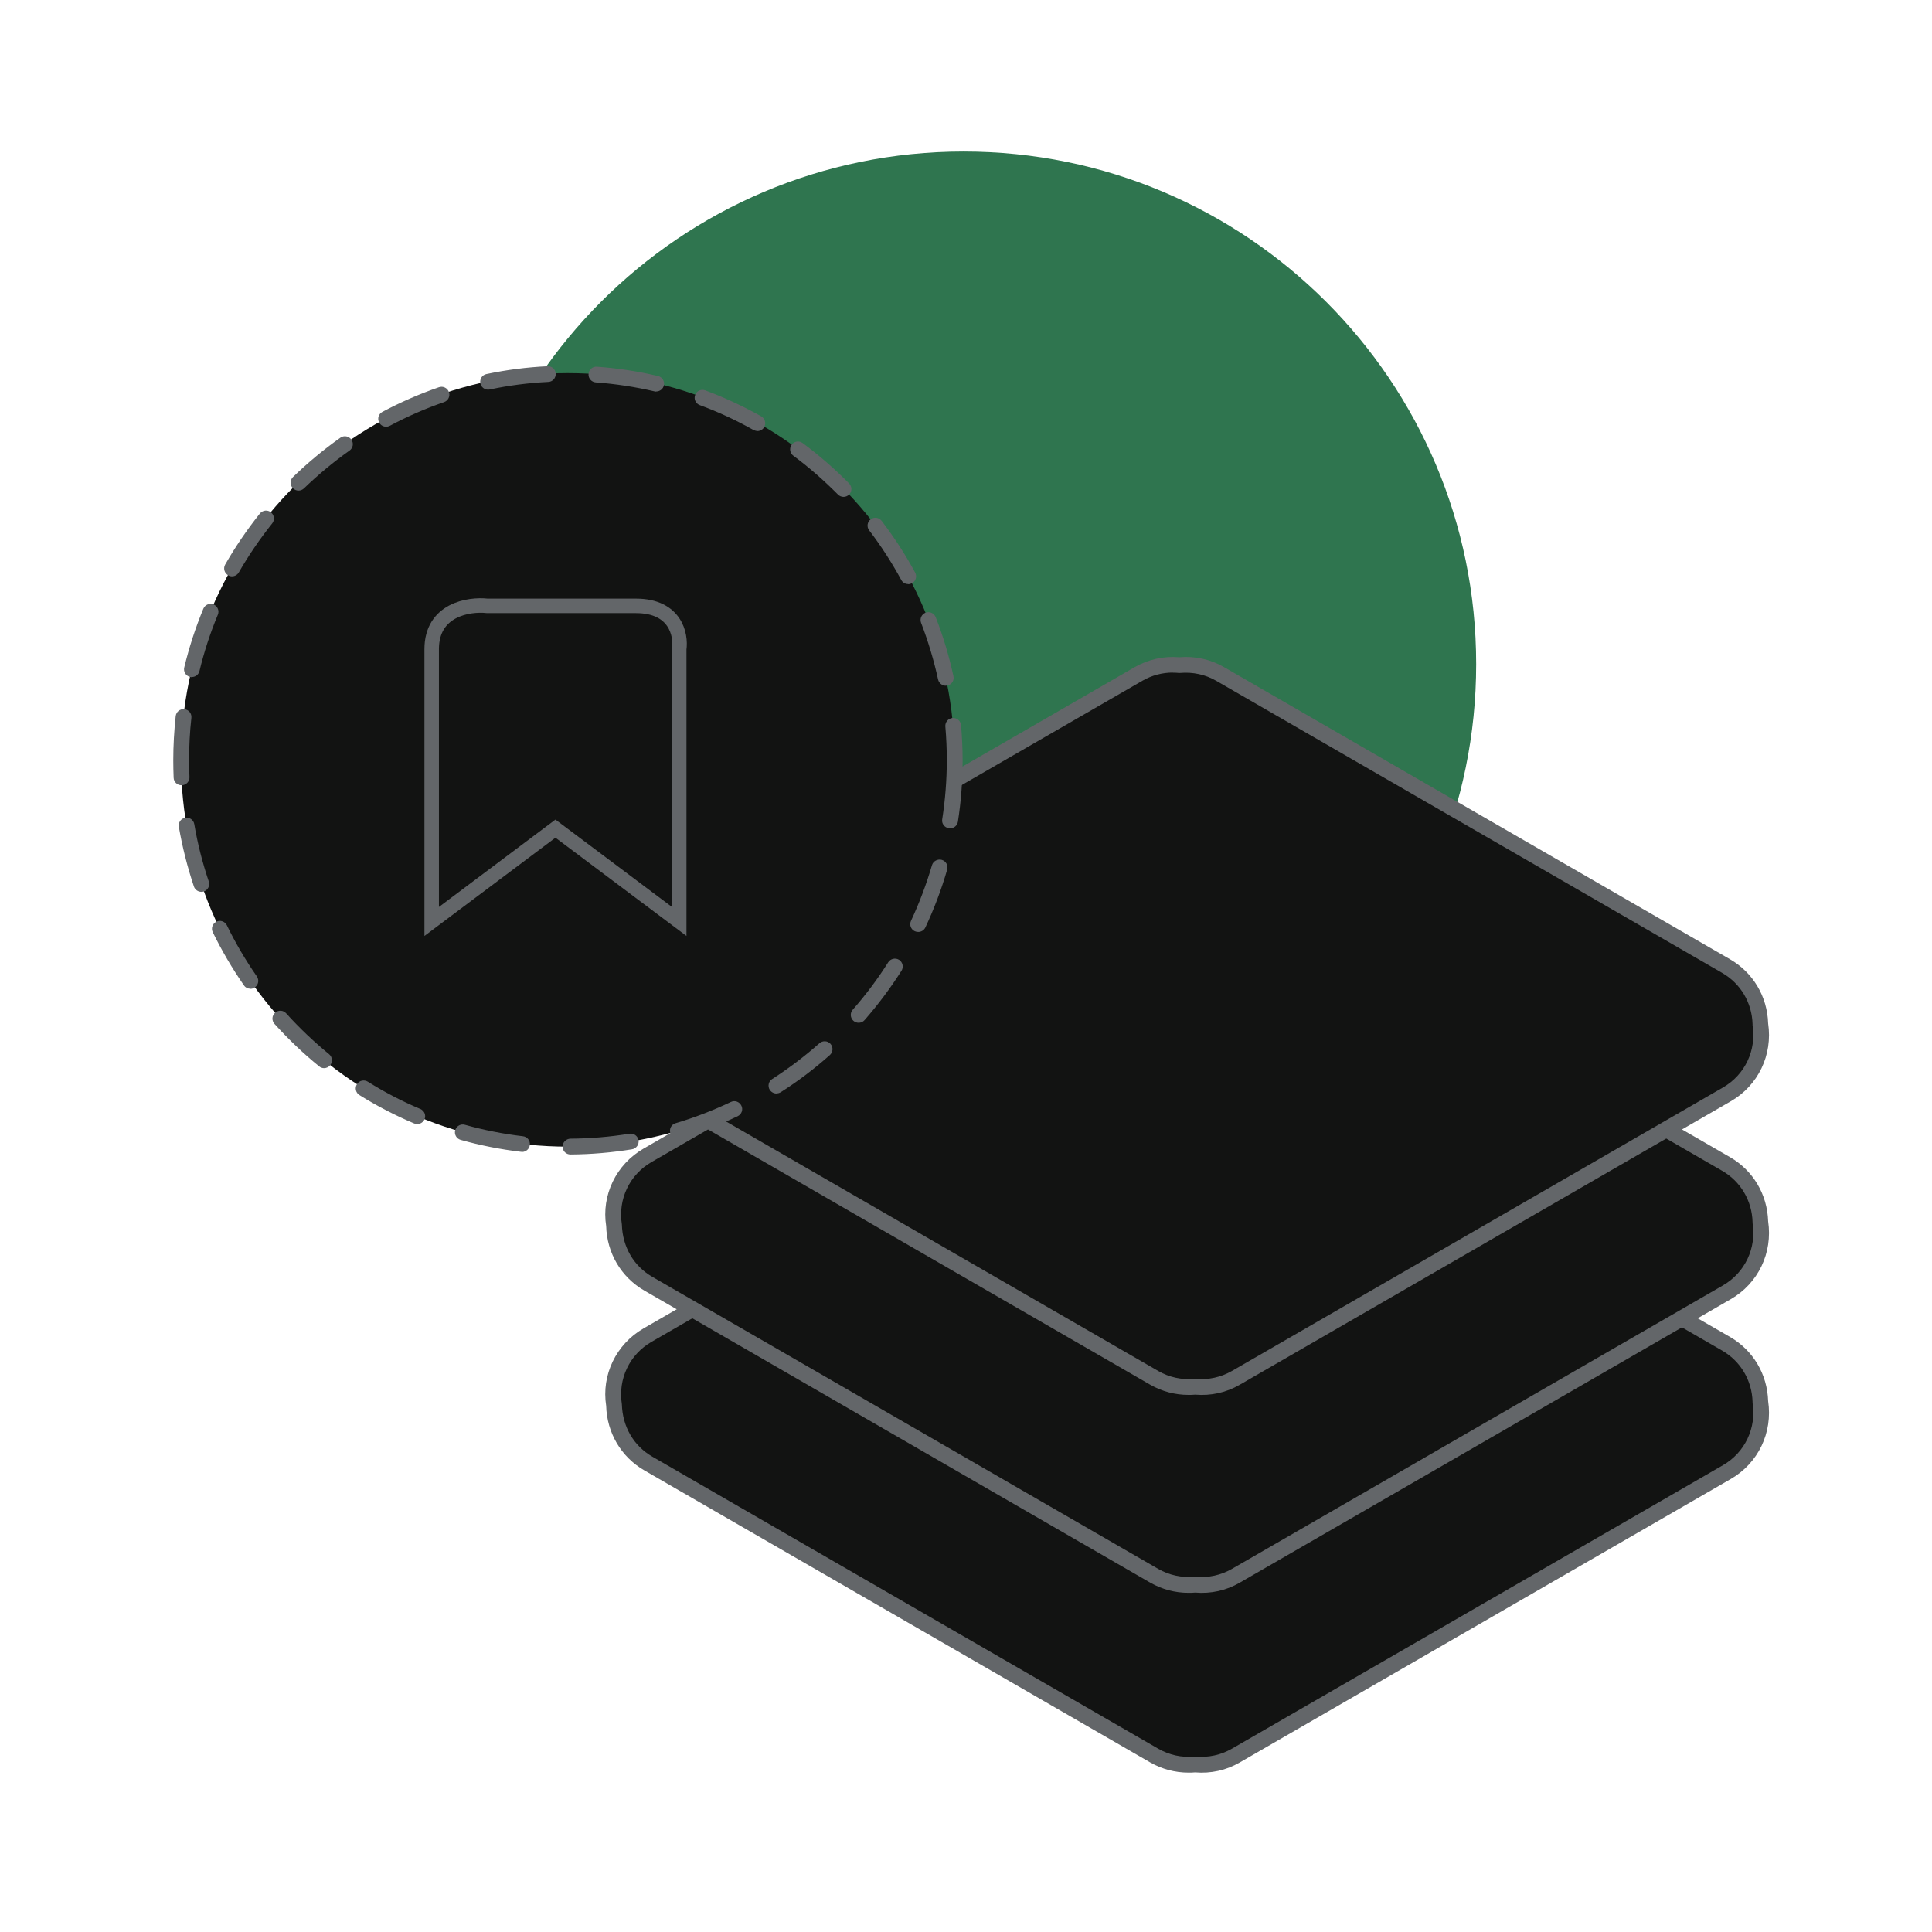
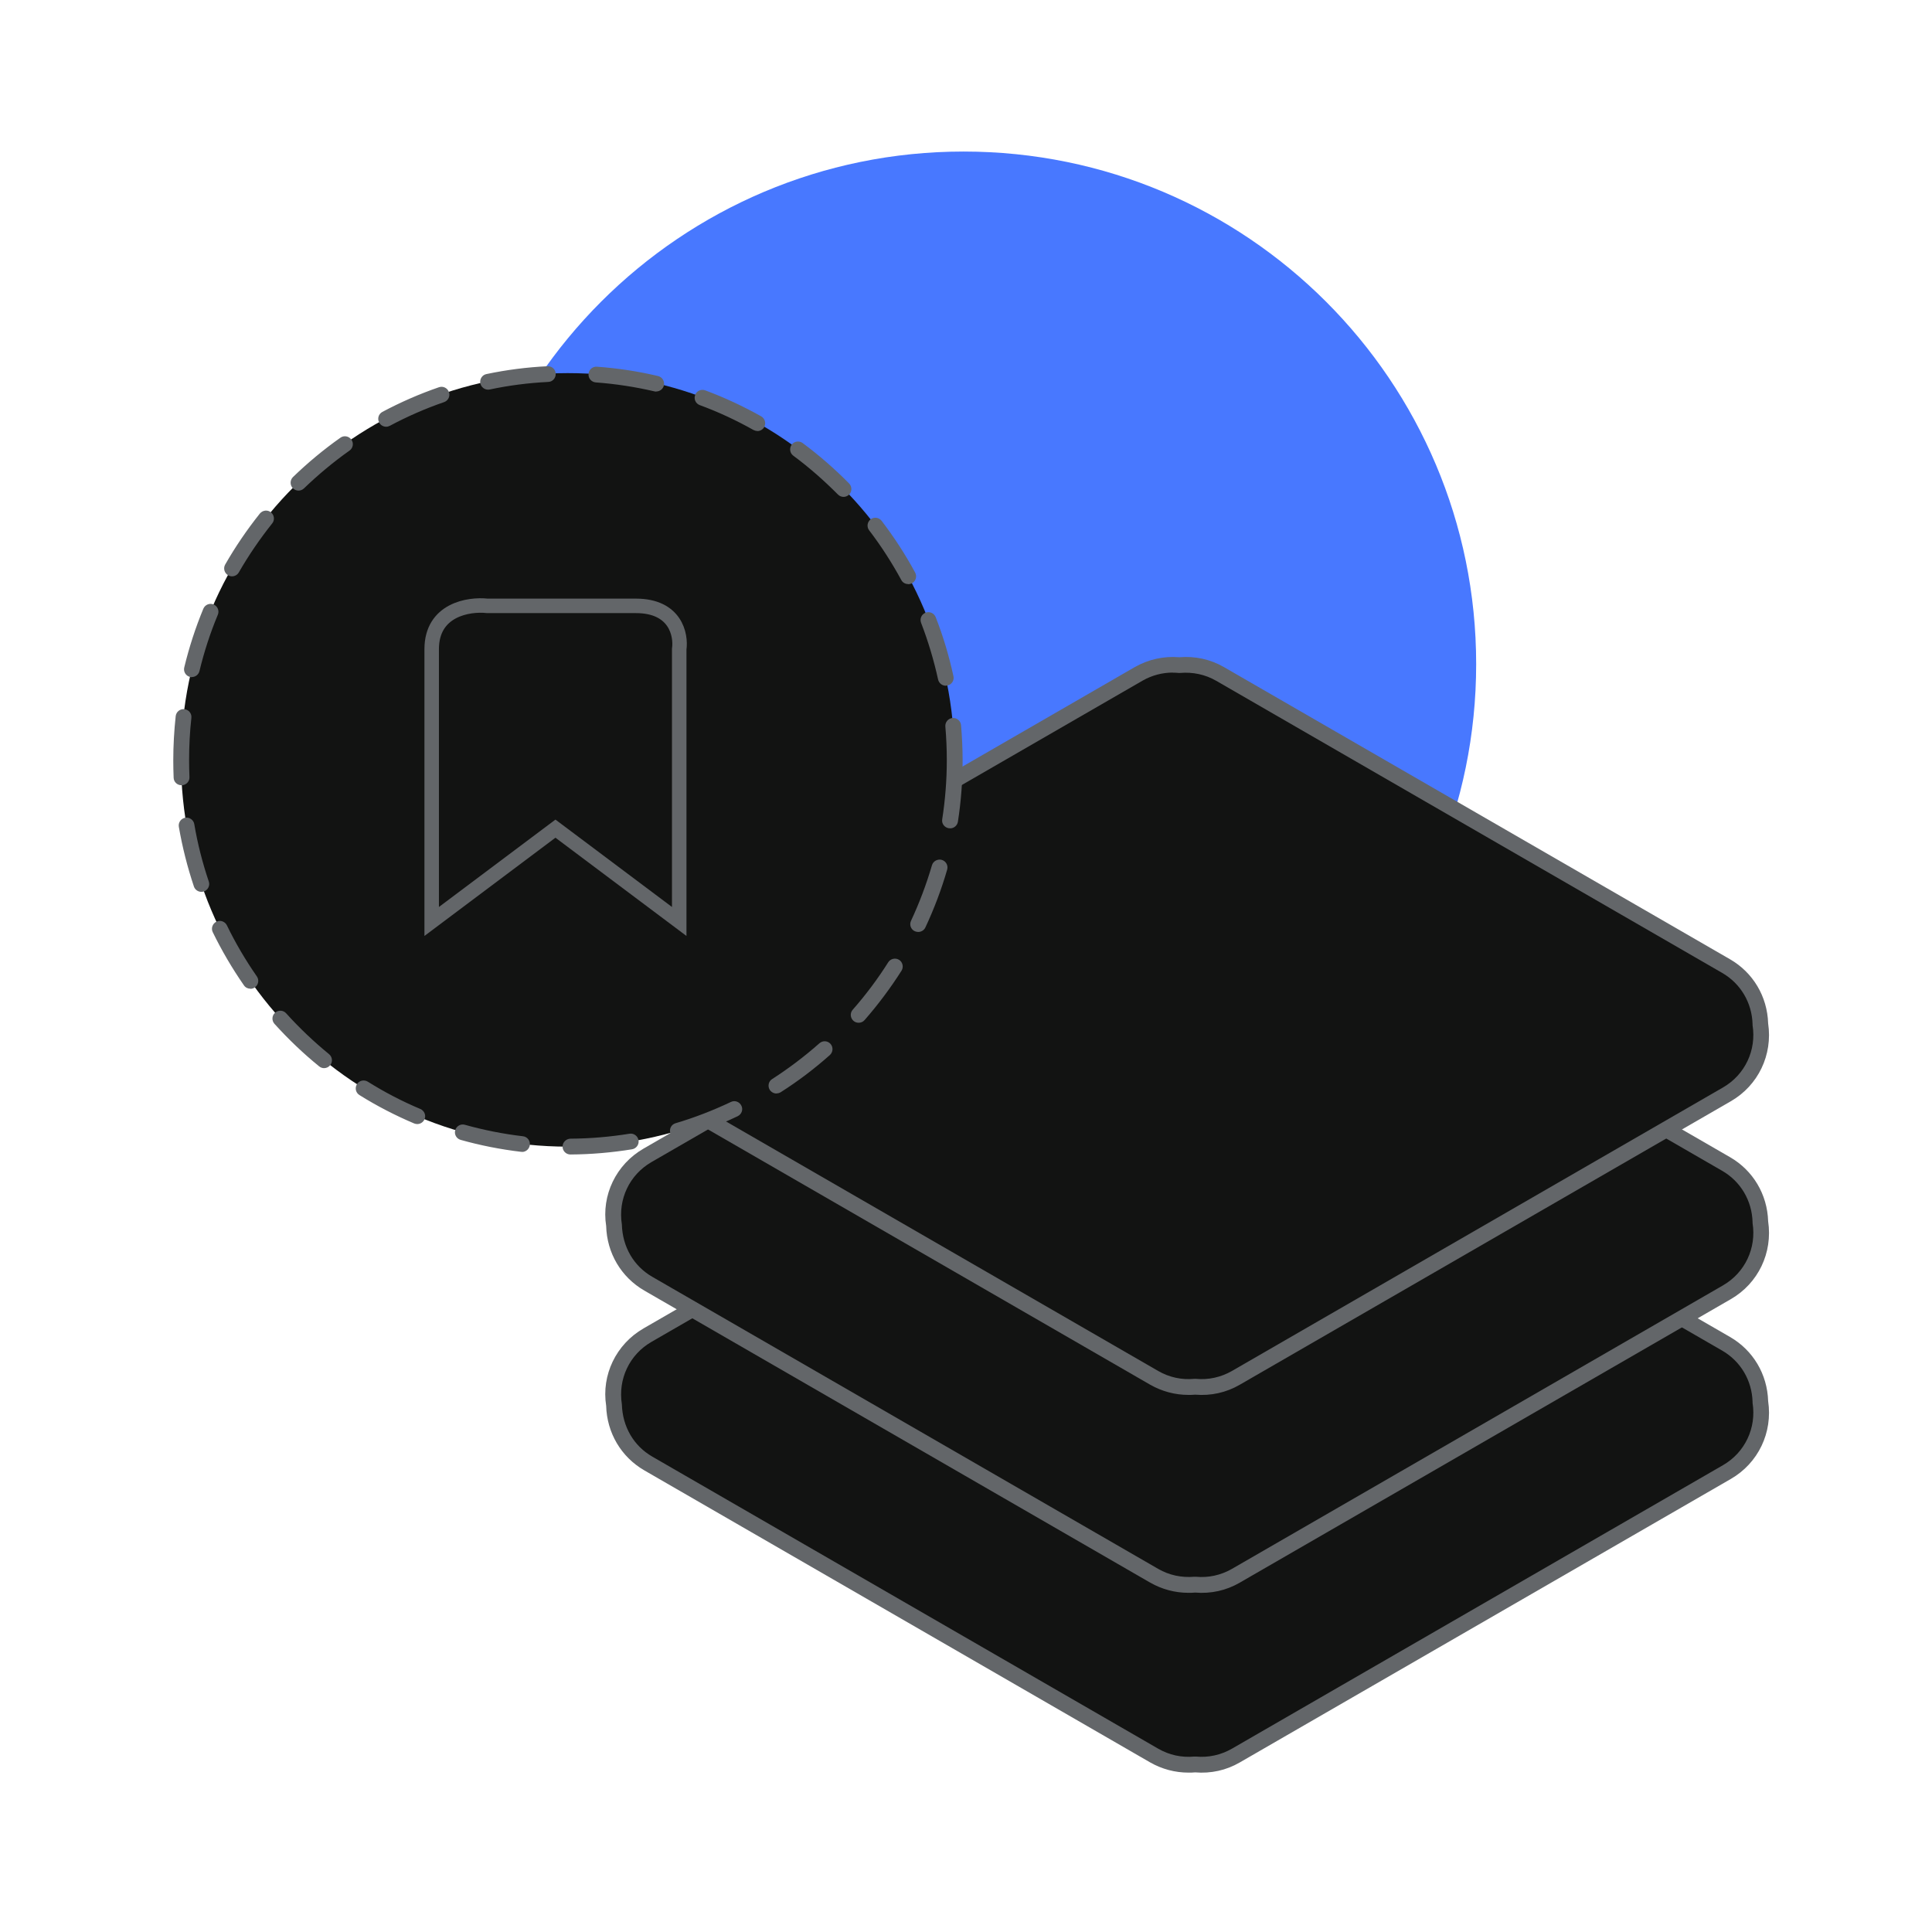
<svg xmlns="http://www.w3.org/2000/svg" width="160" height="160" viewBox="0 0 160 160" fill="none">
-   <path d="M79.8 97.45C103.245 97.45 122.25 78.445 122.25 55C122.25 31.556 103.245 12.55 79.8 12.55C56.356 12.55 37.35 31.556 37.35 55C37.35 78.445 56.356 97.45 79.8 97.45Z" fill="#2F754F" />
+   <path d="M79.8 97.45C103.245 97.45 122.25 78.445 122.25 55C122.25 31.556 103.245 12.55 79.8 12.55C56.356 12.55 37.35 31.556 37.35 55C37.35 78.445 56.356 97.45 79.8 97.45Z" fill="#4878ff" />
  <path d="M145.78 116.08C145.73 114.16 144.73 112.31 142.95 111.28L101.05 87.09C99.99 86.48 98.81 86.25 97.68 86.36C96.55 86.26 95.37 86.48 94.31 87.09L53.64 110.57C51.54 111.78 50.51 114.13 50.87 116.4C50.92 118.32 51.92 120.17 53.7 121.2L95.6 145.39C96.66 146 97.84 146.23 98.97 146.12C100.1 146.22 101.28 146 102.34 145.39L143.01 121.91C145.11 120.7 146.14 118.35 145.78 116.08Z" fill="#121312" />
  <path d="M98.42 146.8C97.31 146.8 96.23 146.51 95.26 145.96L53.36 121.77C51.44 120.66 50.26 118.66 50.2 116.42C49.8 113.88 51.01 111.33 53.3 110.01L93.97 86.53C95.09 85.88 96.37 85.6 97.67 85.71C98.97 85.6 100.25 85.88 101.37 86.53L143.27 110.72C145.18 111.82 146.36 113.8 146.43 116.03C146.82 118.64 145.61 121.17 143.34 122.48L102.67 145.96C101.55 146.61 100.28 146.89 98.97 146.78C98.79 146.8 98.61 146.8 98.43 146.8H98.42ZM97.13 86.98C96.25 86.98 95.39 87.21 94.62 87.65L53.95 111.13C52.13 112.18 51.17 114.21 51.5 116.29C51.55 118.16 52.49 119.75 54.02 120.63L95.92 144.82C96.82 145.34 97.85 145.57 98.91 145.47H98.97H99.03C100.08 145.57 101.11 145.34 102.02 144.82L142.69 121.34C144.51 120.29 145.47 118.26 145.14 116.18V116.1C145.09 114.32 144.15 112.73 142.62 111.85L100.72 87.66C99.82 87.14 98.79 86.92 97.73 87.01H97.67H97.61C97.45 86.99 97.29 86.99 97.13 86.99V86.98Z" fill="#636669" />
  <path d="M145.78 101.19C145.73 99.27 144.73 97.42 142.95 96.39L101.05 72.2C99.99 71.59 98.81 71.36 97.68 71.47C96.55 71.37 95.37 71.59 94.31 72.2L53.64 95.68C51.54 96.89 50.51 99.24 50.87 101.51C50.92 103.43 51.92 105.28 53.7 106.31L95.6 130.5C96.66 131.11 97.84 131.34 98.97 131.23C100.1 131.33 101.28 131.11 102.34 130.5L143.01 107.02C145.11 105.81 146.14 103.46 145.78 101.19Z" fill="#121312" />
  <path d="M98.42 131.91C97.31 131.91 96.23 131.62 95.26 131.07L53.36 106.88C51.44 105.77 50.26 103.77 50.2 101.53C49.8 98.99 51.01 96.44 53.3 95.12L93.97 71.64C95.09 70.99 96.37 70.71 97.67 70.82C98.97 70.71 100.25 70.99 101.37 71.64L143.27 95.83C145.18 96.93 146.36 98.91 146.43 101.14C146.82 103.75 145.61 106.28 143.34 107.59L102.67 131.07C101.55 131.72 100.28 132 98.97 131.89C98.79 131.91 98.61 131.91 98.43 131.91H98.42ZM97.13 72.09C96.25 72.09 95.39 72.32 94.62 72.76L53.95 96.24C52.13 97.29 51.17 99.32 51.5 101.4C51.55 103.27 52.49 104.86 54.02 105.74L95.92 129.93C96.82 130.45 97.85 130.67 98.91 130.58H98.97H99.03C100.08 130.68 101.11 130.45 102.02 129.93L142.69 106.45C144.51 105.4 145.47 103.37 145.14 101.29V101.21C145.09 99.43 144.15 97.84 142.62 96.96L100.72 72.77C99.82 72.25 98.79 72.03 97.73 72.12H97.67H97.61C97.45 72.1 97.29 72.1 97.13 72.1V72.09Z" fill="#636669" />
  <path d="M145.78 84.8C145.73 82.88 144.73 81.03 142.95 80L101.05 55.81C99.99 55.2 98.81 54.97 97.68 55.08C96.55 54.98 95.37 55.2 94.31 55.81L53.64 79.29C51.54 80.5 50.51 82.85 50.87 85.12C50.92 87.04 51.92 88.89 53.7 89.92L95.6 114.11C96.66 114.72 97.84 114.95 98.97 114.84C100.1 114.94 101.28 114.72 102.34 114.11L143.01 90.63C145.11 89.42 146.14 87.07 145.78 84.8Z" fill="#121312" />
  <path d="M98.42 115.52C97.31 115.52 96.23 115.23 95.26 114.68L53.36 90.49C51.44 89.38 50.26 87.38 50.2 85.14C49.8 82.6 51.01 80.05 53.3 78.73L93.97 55.25C95.09 54.61 96.37 54.32 97.67 54.43C98.97 54.32 100.25 54.6 101.37 55.25L143.27 79.44C145.18 80.54 146.36 82.52 146.43 84.75C146.82 87.36 145.61 89.89 143.34 91.2L102.67 114.68C101.55 115.33 100.28 115.61 98.97 115.5C98.79 115.52 98.61 115.52 98.43 115.52H98.42ZM97.13 55.7C96.25 55.7 95.39 55.93 94.62 56.37L53.95 79.85C52.13 80.9 51.17 82.93 51.5 85.01C51.55 86.88 52.49 88.47 54.02 89.35L95.92 113.54C96.82 114.06 97.85 114.29 98.91 114.19H98.97H99.03C100.08 114.29 101.11 114.06 102.02 113.54L142.69 90.06C144.51 89.01 145.47 86.98 145.14 84.9V84.82C145.09 83.04 144.15 81.45 142.62 80.57L100.72 56.38C99.82 55.86 98.79 55.64 97.73 55.73H97.67H97.61C97.45 55.71 97.29 55.71 97.13 55.71V55.7Z" fill="#636669" />
  <path d="M47.02 94.96C64.71 94.96 79.05 80.62 79.05 62.93C79.05 45.24 64.71 30.9 47.02 30.9C29.33 30.9 14.99 45.24 14.99 62.93C14.99 80.62 29.33 94.96 47.02 94.96Z" fill="#121312" />
  <path d="M46 68.625L35.75 76.312V53.763C35.75 50.483 38.825 50.004 40.362 50.175H52.663C55.943 50.175 56.421 52.567 56.25 53.763V76.312L46 68.625Z" stroke="#636669" stroke-width="1.2" />
  <path d="M47.24 95.61C46.88 95.61 46.59 95.32 46.59 94.96C46.59 94.6 46.88 94.31 47.24 94.3C48.88 94.29 50.52 94.15 52.13 93.89C52.48 93.83 52.82 94.07 52.88 94.43C52.94 94.78 52.7 95.12 52.34 95.18C50.67 95.45 48.96 95.6 47.25 95.61H47.24ZM43.24 95.39C43.24 95.39 43.19 95.39 43.16 95.39C41.47 95.19 39.78 94.86 38.15 94.4C37.8 94.3 37.6 93.94 37.7 93.6C37.8 93.25 38.16 93.05 38.5 93.15C40.07 93.59 41.69 93.91 43.31 94.1C43.67 94.14 43.92 94.47 43.88 94.82C43.84 95.15 43.56 95.4 43.23 95.4L43.24 95.39ZM56.13 94.3C55.85 94.3 55.59 94.12 55.51 93.83C55.41 93.48 55.6 93.12 55.95 93.02C57.51 92.56 59.05 91.96 60.53 91.26C60.85 91.1 61.24 91.24 61.4 91.57C61.56 91.89 61.42 92.28 61.09 92.44C59.56 93.17 57.95 93.79 56.32 94.27C56.26 94.29 56.2 94.3 56.13 94.3ZM34.55 93.09C34.47 93.09 34.38 93.07 34.3 93.04C32.74 92.38 31.21 91.59 29.77 90.69C29.46 90.5 29.37 90.1 29.56 89.79C29.75 89.48 30.15 89.39 30.46 89.58C31.85 90.45 33.31 91.21 34.81 91.84C35.14 91.98 35.3 92.36 35.16 92.69C35.05 92.94 34.81 93.09 34.56 93.09H34.55ZM64.3 90.56C64.09 90.56 63.88 90.45 63.75 90.26C63.56 89.96 63.64 89.55 63.95 89.36C65.32 88.48 66.64 87.48 67.86 86.4C68.13 86.16 68.54 86.18 68.78 86.45C69.02 86.72 68.99 87.13 68.73 87.37C67.46 88.5 66.09 89.54 64.66 90.45C64.55 90.52 64.43 90.55 64.31 90.55L64.3 90.56ZM26.84 88.46C26.7 88.46 26.55 88.41 26.43 88.31C25.11 87.24 23.87 86.05 22.73 84.79C22.49 84.52 22.51 84.11 22.78 83.87C23.05 83.63 23.46 83.65 23.7 83.92C24.79 85.13 25.99 86.27 27.25 87.3C27.53 87.53 27.57 87.94 27.34 88.22C27.21 88.38 27.02 88.46 26.83 88.46H26.84ZM71.11 84.7C70.96 84.7 70.8 84.65 70.68 84.54C70.41 84.3 70.38 83.89 70.62 83.62C71.7 82.39 72.69 81.07 73.56 79.69C73.75 79.39 74.16 79.3 74.46 79.49C74.76 79.68 74.85 80.09 74.66 80.39C73.75 81.82 72.72 83.2 71.6 84.48C71.47 84.63 71.29 84.7 71.11 84.7ZM20.73 81.88C20.52 81.88 20.32 81.78 20.2 81.6C19.23 80.2 18.36 78.72 17.62 77.2C17.46 76.88 17.6 76.49 17.92 76.33C18.24 76.17 18.63 76.31 18.79 76.63C19.5 78.1 20.34 79.52 21.27 80.86C21.48 81.16 21.4 81.56 21.11 81.77C21 81.85 20.87 81.89 20.74 81.89L20.73 81.88ZM76.04 77.18C75.95 77.18 75.85 77.16 75.76 77.12C75.43 76.97 75.29 76.58 75.45 76.25C76.14 74.77 76.72 73.23 77.18 71.66C77.28 71.31 77.65 71.12 77.99 71.21C78.34 71.31 78.54 71.67 78.44 72.02C77.97 73.65 77.36 75.26 76.64 76.8C76.53 77.04 76.29 77.18 76.05 77.18H76.04ZM16.68 73.86C16.41 73.86 16.15 73.69 16.06 73.42C15.52 71.81 15.1 70.15 14.81 68.47C14.75 68.12 14.99 67.78 15.34 67.72C15.69 67.66 16.03 67.9 16.09 68.25C16.36 69.86 16.77 71.46 17.29 73C17.41 73.34 17.22 73.71 16.88 73.83C16.81 73.85 16.74 73.86 16.67 73.86H16.68ZM78.67 68.59C78.67 68.59 78.6 68.59 78.57 68.59C78.21 68.53 77.97 68.2 78.03 67.85C78.28 66.24 78.41 64.6 78.41 62.96C78.41 62.03 78.37 61.09 78.29 60.17C78.26 59.81 78.52 59.5 78.88 59.46C79.24 59.43 79.55 59.69 79.59 60.05C79.67 61.01 79.72 61.99 79.72 62.96C79.72 64.66 79.59 66.38 79.33 68.05C79.28 68.37 79 68.6 78.69 68.6L78.67 68.59ZM15.03 65.03C14.68 65.03 14.39 64.76 14.38 64.41C14.36 63.93 14.35 63.44 14.35 62.96C14.35 61.74 14.42 60.52 14.55 59.31C14.59 58.95 14.91 58.69 15.27 58.73C15.63 58.77 15.89 59.09 15.85 59.45C15.72 60.61 15.66 61.78 15.66 62.95C15.66 63.42 15.67 63.88 15.69 64.35C15.71 64.71 15.43 65.01 15.07 65.03C15.07 65.03 15.05 65.03 15.04 65.03H15.03ZM78.33 56.79C78.03 56.79 77.76 56.58 77.69 56.28C77.34 54.69 76.87 53.11 76.28 51.58C76.15 51.24 76.32 50.87 76.65 50.74C76.98 50.61 77.36 50.78 77.49 51.11C78.11 52.69 78.6 54.34 78.96 56C79.04 56.35 78.81 56.7 78.46 56.77C78.41 56.78 78.37 56.78 78.32 56.78L78.33 56.79ZM15.89 56.08C15.84 56.08 15.79 56.08 15.74 56.06C15.39 55.98 15.17 55.62 15.26 55.27C15.66 53.61 16.19 51.98 16.84 50.41C16.98 50.08 17.36 49.92 17.69 50.06C18.02 50.2 18.18 50.58 18.04 50.91C17.41 52.42 16.9 53.99 16.52 55.57C16.45 55.87 16.18 56.07 15.89 56.07V56.08ZM75.21 48.37C74.98 48.37 74.75 48.25 74.64 48.03C73.86 46.6 72.97 45.21 71.98 43.92C71.76 43.63 71.82 43.23 72.1 43.01C72.39 42.79 72.79 42.85 73.01 43.13C74.04 44.48 74.98 45.92 75.79 47.42C75.96 47.74 75.84 48.13 75.53 48.3C75.43 48.35 75.32 48.38 75.22 48.38L75.21 48.37ZM19.21 47.73C19.1 47.73 18.99 47.7 18.89 47.64C18.58 47.46 18.47 47.06 18.65 46.75C19.49 45.28 20.46 43.86 21.52 42.53C21.75 42.25 22.16 42.2 22.44 42.43C22.72 42.66 22.77 43.07 22.54 43.35C21.52 44.63 20.59 45.99 19.78 47.4C19.66 47.61 19.44 47.73 19.21 47.73ZM69.86 41.15C69.69 41.15 69.52 41.08 69.4 40.96C68.25 39.8 67.01 38.71 65.7 37.74C65.41 37.53 65.35 37.12 65.56 36.83C65.77 36.54 66.18 36.48 66.47 36.69C67.83 37.7 69.13 38.83 70.32 40.04C70.57 40.3 70.57 40.71 70.32 40.96C70.19 41.08 70.03 41.15 69.86 41.15ZM24.72 40.63C24.55 40.63 24.38 40.56 24.25 40.43C24 40.17 24.01 39.76 24.26 39.51C25.48 38.33 26.8 37.23 28.19 36.25C28.48 36.04 28.89 36.11 29.1 36.41C29.31 36.7 29.24 37.11 28.94 37.32C27.61 38.26 26.34 39.32 25.17 40.45C25.04 40.57 24.88 40.63 24.72 40.63ZM62.72 35.69C62.61 35.69 62.5 35.66 62.4 35.61C60.98 34.81 59.48 34.11 57.95 33.55C57.61 33.42 57.44 33.05 57.57 32.71C57.69 32.37 58.07 32.2 58.41 32.33C60 32.92 61.56 33.65 63.04 34.48C63.35 34.66 63.46 35.05 63.29 35.37C63.17 35.58 62.95 35.7 62.72 35.7V35.69ZM31.98 35.34C31.75 35.34 31.52 35.22 31.4 34.99C31.23 34.67 31.35 34.28 31.67 34.11C33.17 33.31 34.75 32.62 36.35 32.07C36.69 31.95 37.06 32.13 37.18 32.47C37.3 32.81 37.12 33.18 36.78 33.3C35.24 33.83 33.73 34.49 32.29 35.26C32.19 35.31 32.09 35.34 31.98 35.34ZM54.34 32.43C54.34 32.43 54.24 32.43 54.19 32.41C52.6 32.04 50.97 31.79 49.34 31.67C48.98 31.64 48.71 31.33 48.74 30.97C48.77 30.61 49.07 30.34 49.44 30.37C51.14 30.49 52.84 30.75 54.49 31.14C54.84 31.22 55.06 31.57 54.98 31.92C54.91 32.22 54.64 32.42 54.35 32.42L54.34 32.43ZM40.42 32.27C40.12 32.27 39.85 32.06 39.78 31.75C39.71 31.4 39.93 31.05 40.28 30.98C41.94 30.63 43.64 30.41 45.34 30.33C45.71 30.31 46.01 30.59 46.02 30.95C46.04 31.31 45.76 31.62 45.4 31.63C43.77 31.71 42.13 31.92 40.54 32.26C40.49 32.26 40.45 32.27 40.41 32.27H40.42Z" fill="#636669" />
</svg>
